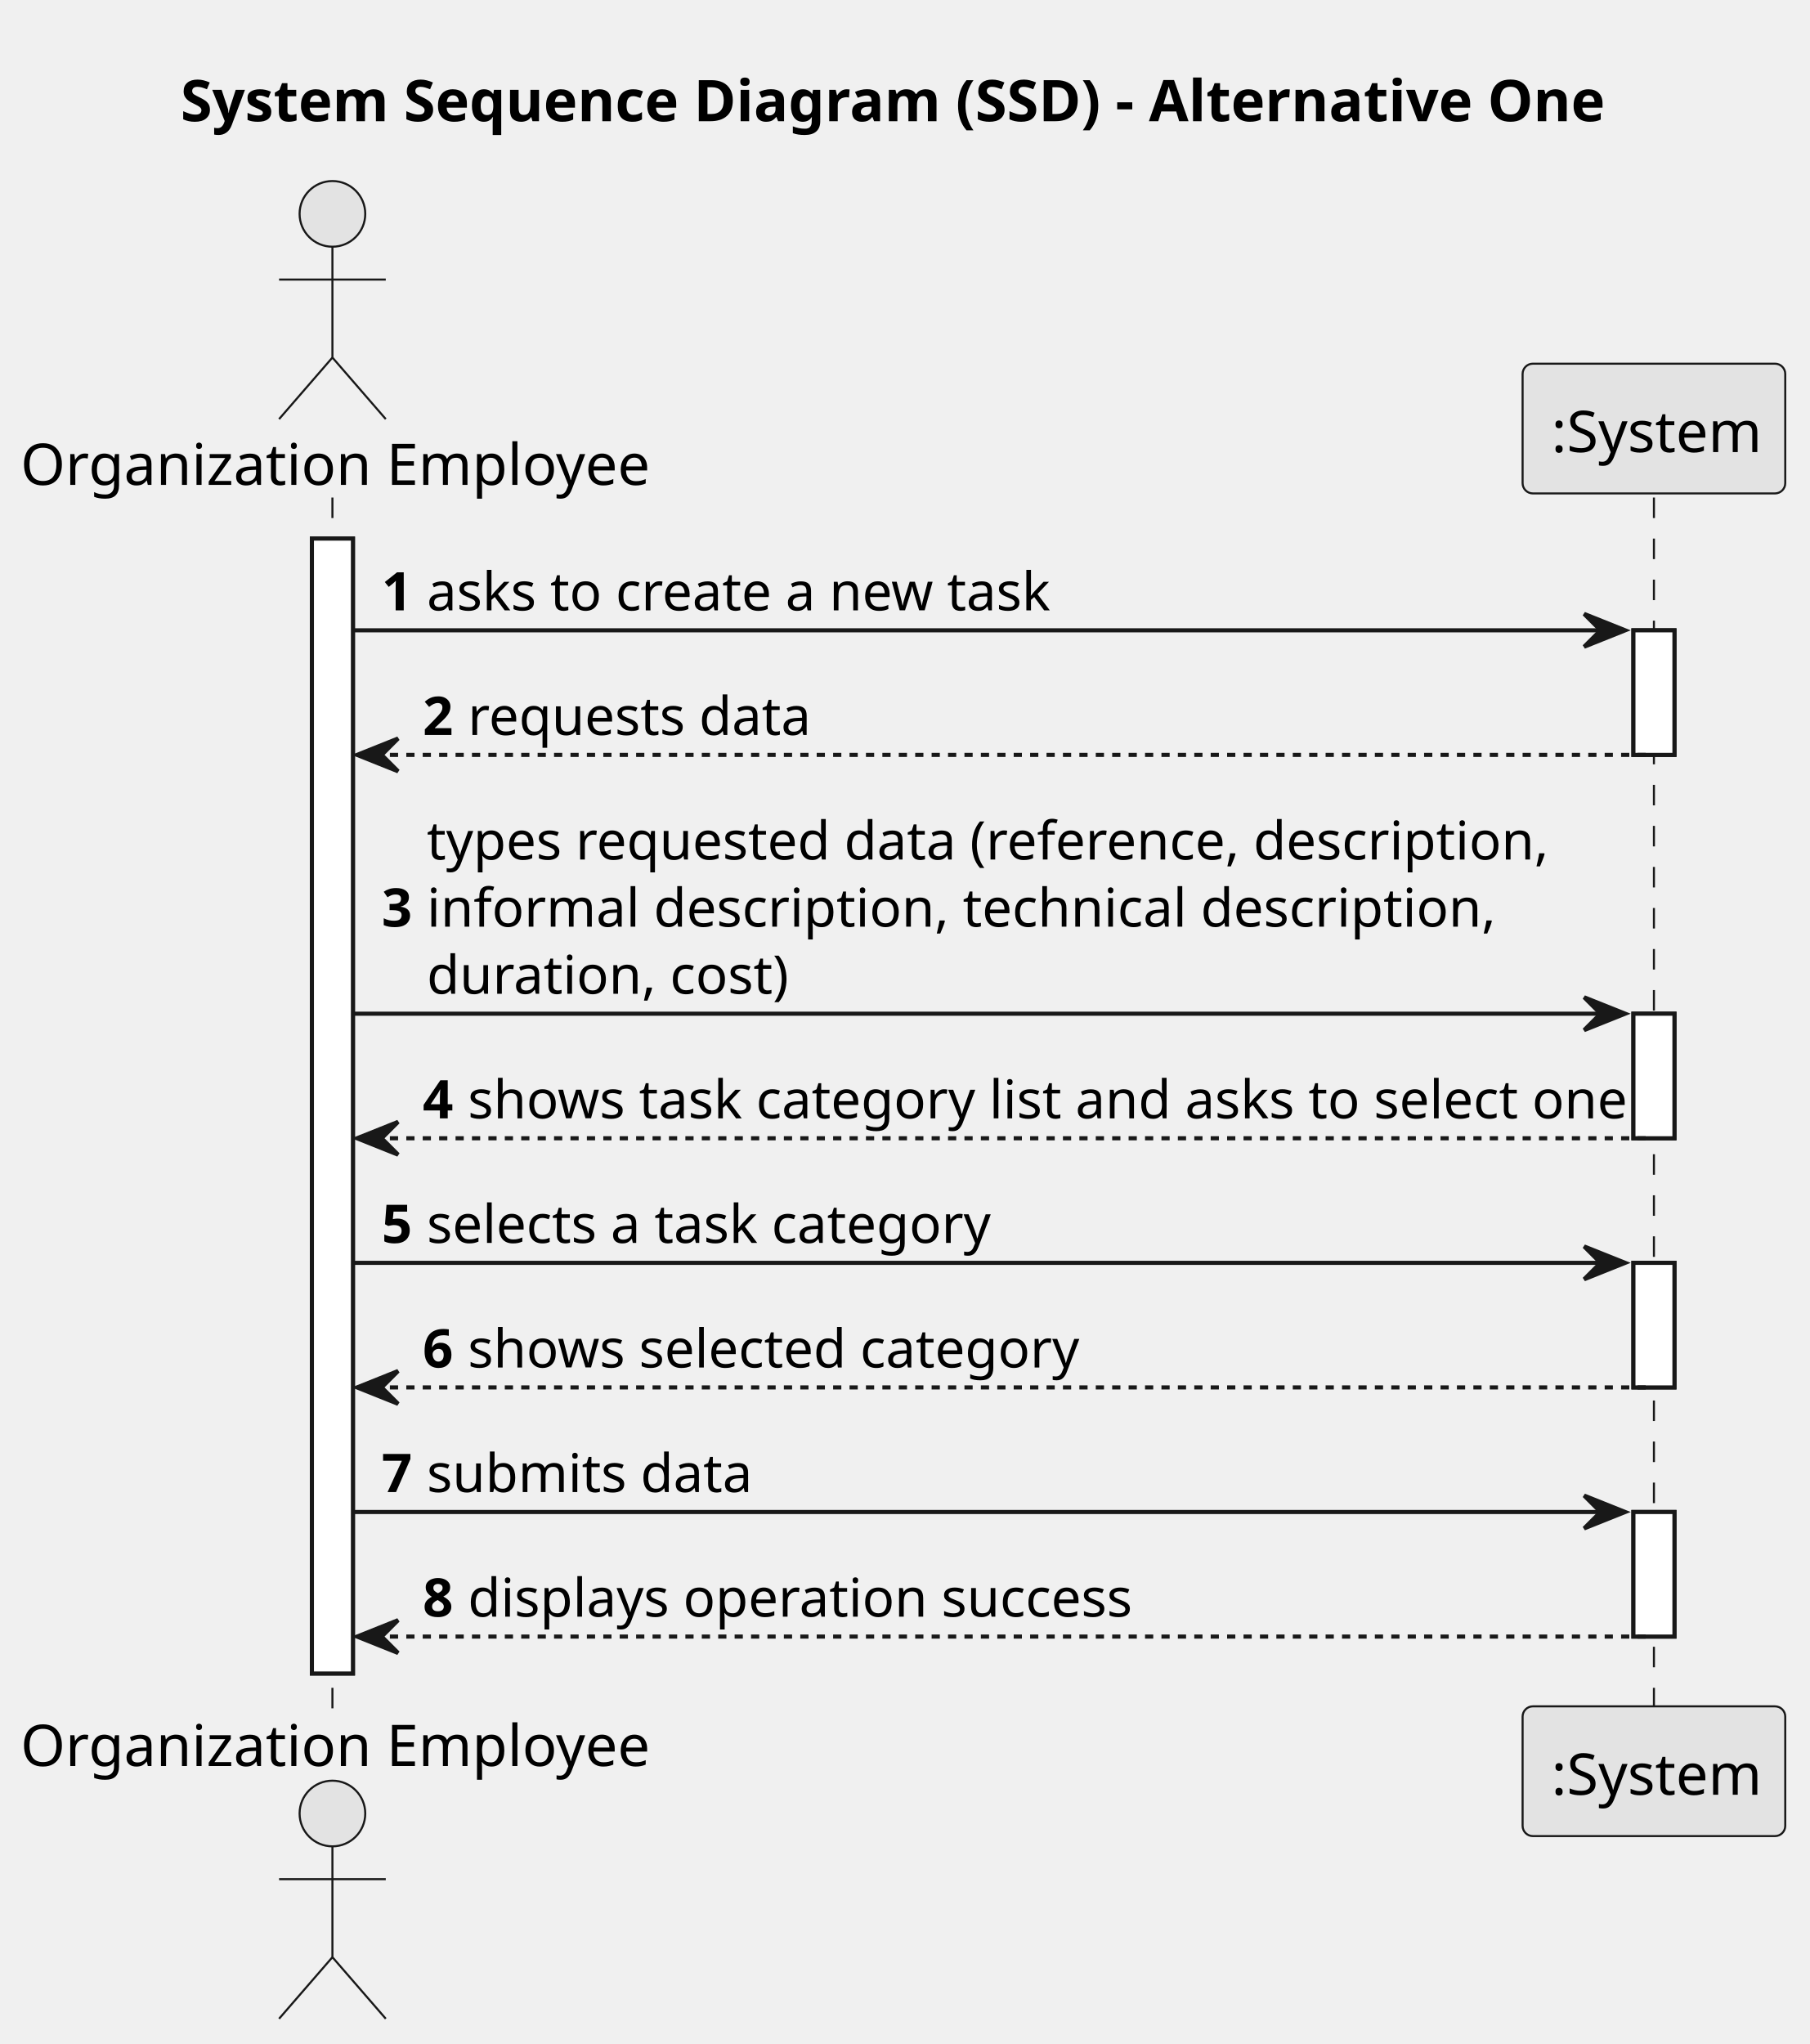
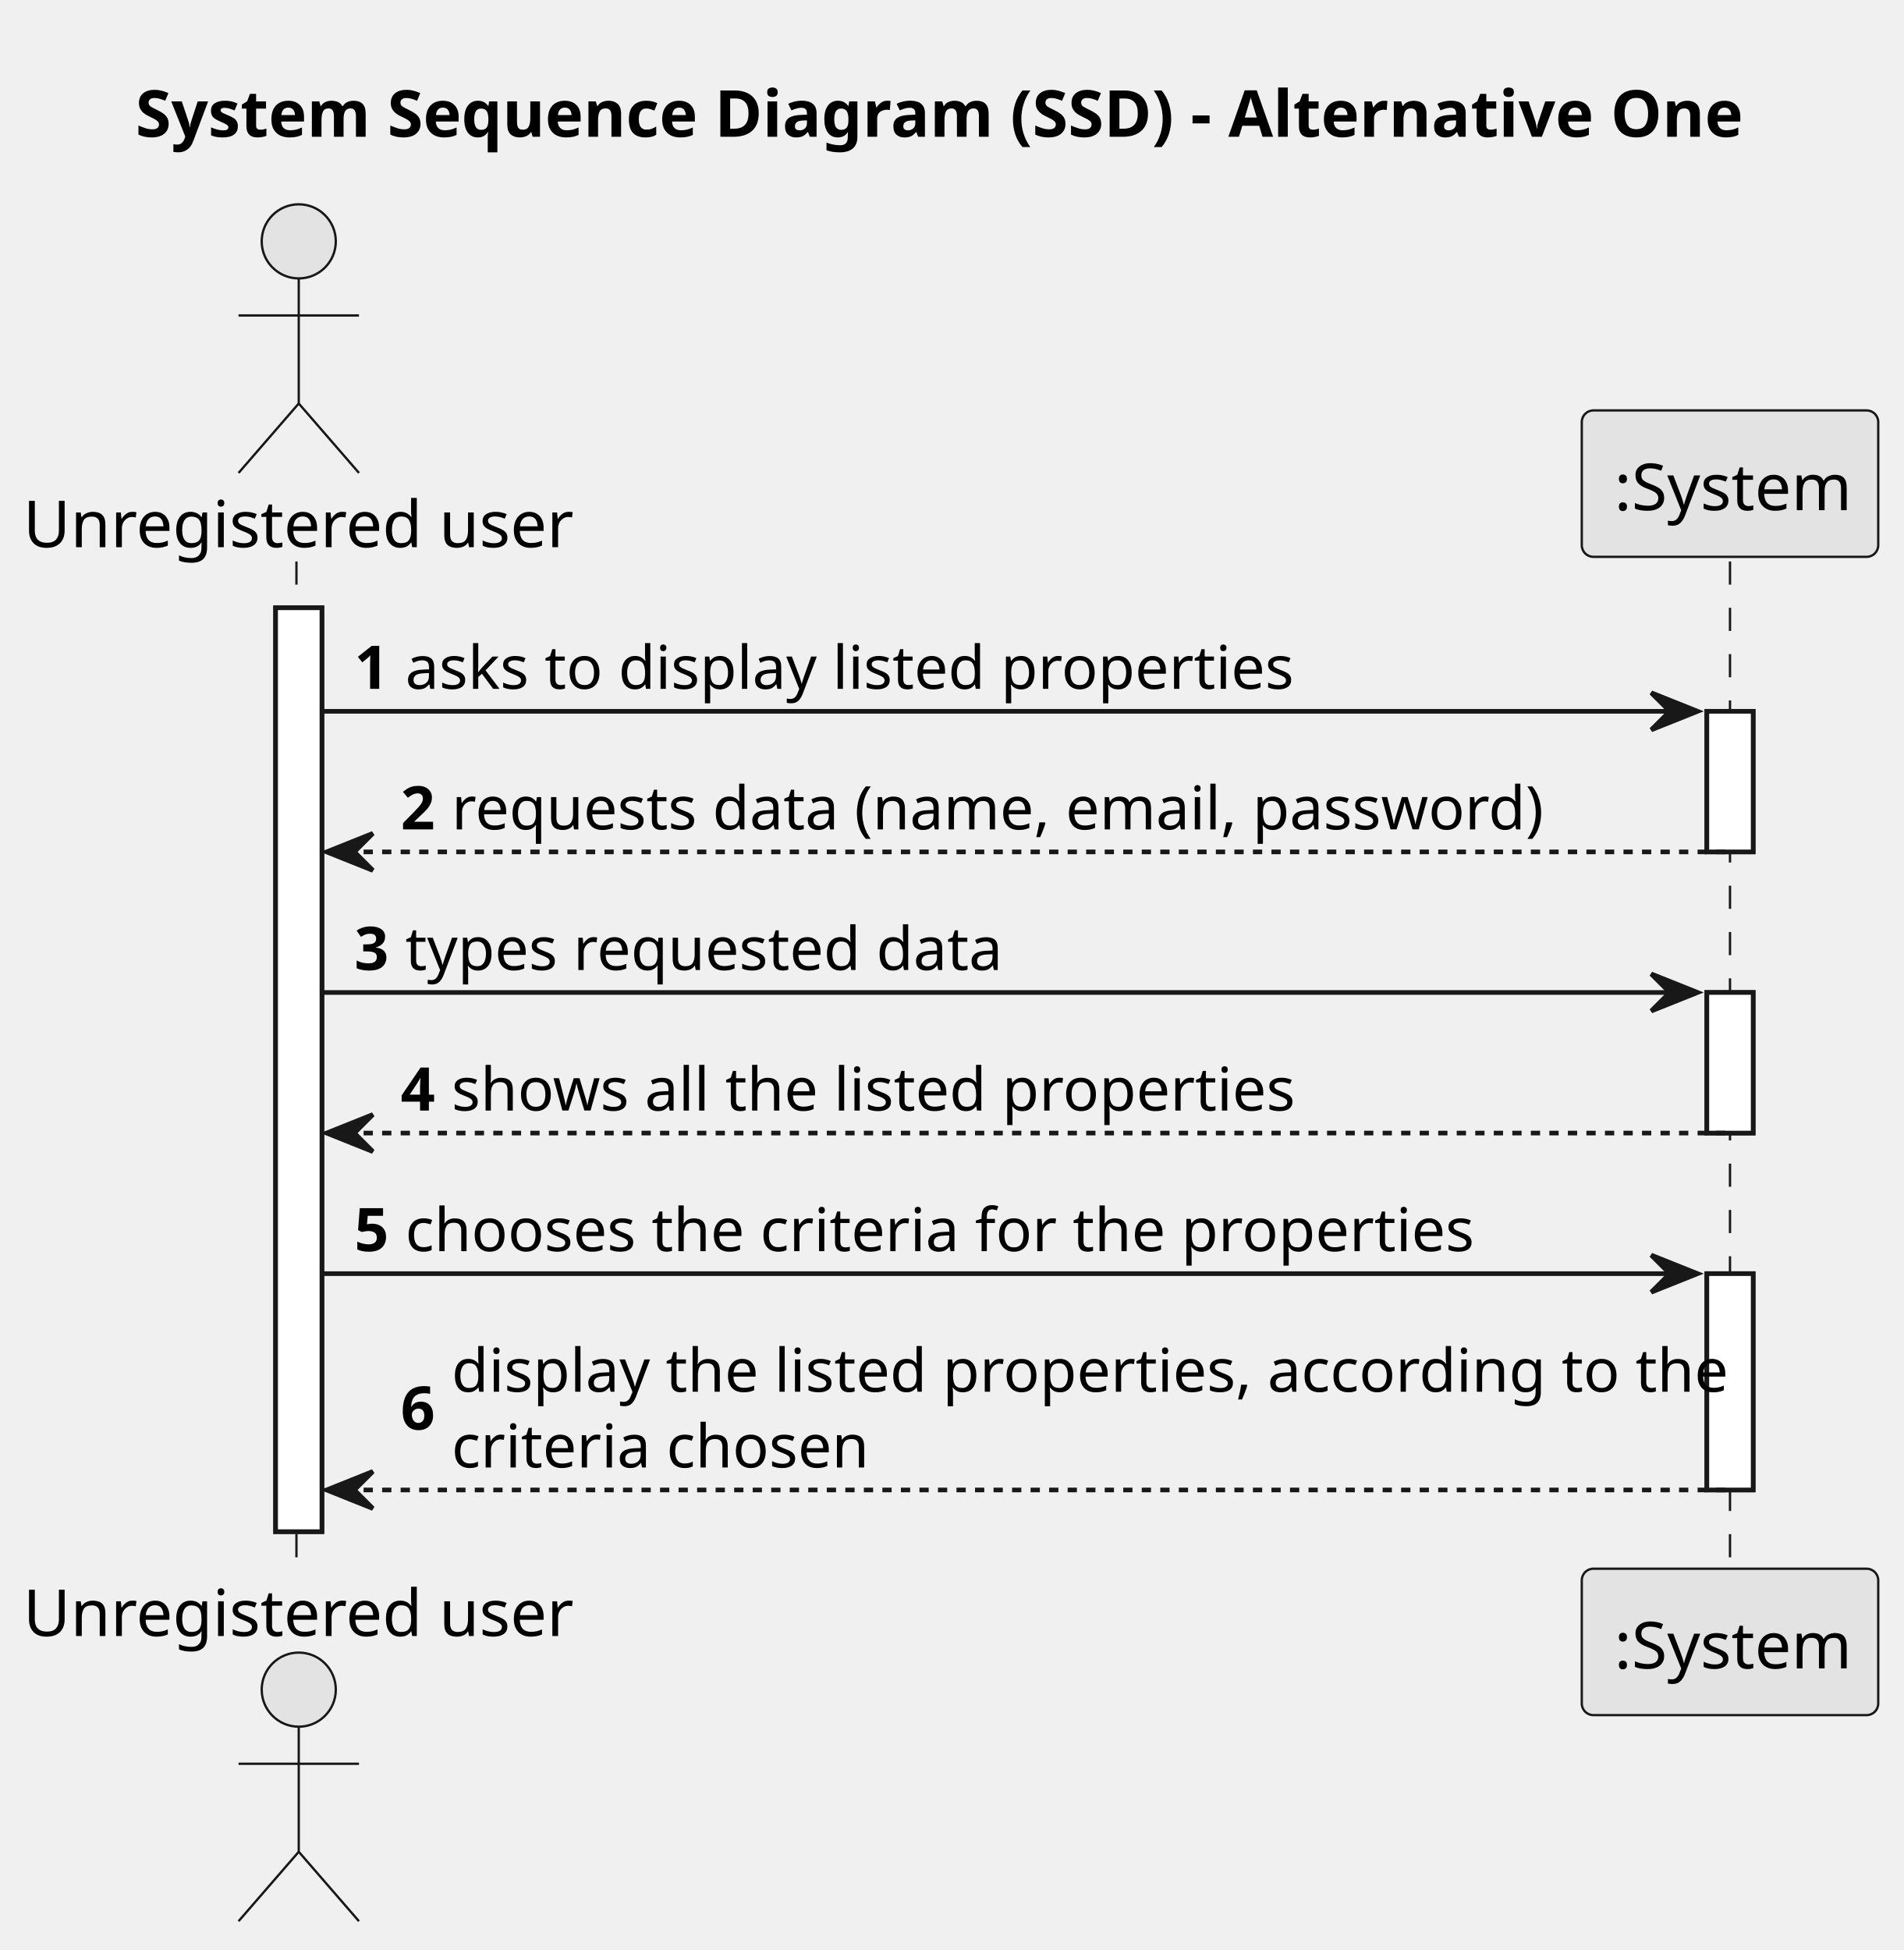
- <svg xmlns="http://www.w3.org/2000/svg" contentStyleType="text/css" height="498px" preserveAspectRatio="none" style="width:441px;height:498px;background:#FFFFFF;" version="1.1" viewBox="0 0 441 498" width="441px" zoomAndPan="magnify">
+ <svg xmlns="http://www.w3.org/2000/svg" contentStyleType="text/css" height="421px" preserveAspectRatio="none" style="width:411px;height:421px;background:#FFFFFF;" version="1.1" viewBox="0 0 411 421" width="411px" zoomAndPan="magnify">
  <defs />
  <g>
-     <text fill="#000000" font-family="sans-serif" font-size="14" font-weight="bold" lengthAdjust="spacing" textLength="351" x="44" y="29.533">System Sequence Diagram (SSD) - Alternative One</text>
-     <rect fill="#FFFFFF" height="276.516" style="stroke:#181818;stroke-width:1.0;" width="10" x="76" y="131.219" />
-     <rect fill="#FFFFFF" height="30.352" style="stroke:#181818;stroke-width:1.0;" width="10" x="398" y="153.57" />
-     <rect fill="#FFFFFF" height="30.352" style="stroke:#181818;stroke-width:1.0;" width="10" x="398" y="246.977" />
-     <rect fill="#FFFFFF" height="30.352" style="stroke:#181818;stroke-width:1.0;" width="10" x="398" y="307.68" />
-     <rect fill="#FFFFFF" height="30.352" style="stroke:#181818;stroke-width:1.0;" width="10" x="398" y="368.383" />
-     <line style="stroke:#181818;stroke-width:0.5;stroke-dasharray:5.0,5.0;" x1="81" x2="81" y1="121.219" y2="416.734" />
-     <line style="stroke:#181818;stroke-width:0.5;stroke-dasharray:5.0,5.0;" x1="403" x2="403" y1="121.219" y2="416.734" />
-     <text fill="#000000" font-family="sans-serif" font-size="14" lengthAdjust="spacing" textLength="146" x="5" y="118.143">Organization Employee</text>
-     <ellipse cx="81" cy="52.109" fill="#E3E3E3" rx="8" ry="8" style="stroke:#181818;stroke-width:0.5;" />
-     <path d="M81,60.109 L81,87.109 M68,68.109 L94,68.109 M81,87.109 L68,102.109 M81,87.109 L94,102.109 " fill="none" style="stroke:#181818;stroke-width:0.5;" />
-     <text fill="#000000" font-family="sans-serif" font-size="14" lengthAdjust="spacing" textLength="146" x="5" y="430.268">Organization Employee</text>
-     <ellipse cx="81" cy="441.844" fill="#E3E3E3" rx="8" ry="8" style="stroke:#181818;stroke-width:0.5;" />
-     <path d="M81,449.844 L81,476.844 M68,457.844 L94,457.844 M81,476.844 L68,491.844 M81,476.844 L94,491.844 " fill="none" style="stroke:#181818;stroke-width:0.5;" />
-     <rect fill="#E3E3E3" height="31.609" rx="2.5" ry="2.5" style="stroke:#181818;stroke-width:0.5;" width="64" x="371" y="88.609" />
-     <text fill="#000000" font-family="sans-serif" font-size="14" lengthAdjust="spacing" textLength="50" x="378" y="110.143">:System</text>
-     <rect fill="#E3E3E3" height="31.609" rx="2.5" ry="2.5" style="stroke:#181818;stroke-width:0.5;" width="64" x="371" y="415.734" />
-     <text fill="#000000" font-family="sans-serif" font-size="14" lengthAdjust="spacing" textLength="50" x="378" y="437.268">:System</text>
-     <rect fill="#FFFFFF" height="276.516" style="stroke:#181818;stroke-width:1.0;" width="10" x="76" y="131.219" />
-     <rect fill="#FFFFFF" height="30.352" style="stroke:#181818;stroke-width:1.0;" width="10" x="398" y="153.57" />
-     <rect fill="#FFFFFF" height="30.352" style="stroke:#181818;stroke-width:1.0;" width="10" x="398" y="246.977" />
-     <rect fill="#FFFFFF" height="30.352" style="stroke:#181818;stroke-width:1.0;" width="10" x="398" y="307.68" />
-     <rect fill="#FFFFFF" height="30.352" style="stroke:#181818;stroke-width:1.0;" width="10" x="398" y="368.383" />
-     <polygon fill="#181818" points="386,149.57,396,153.57,386,157.57,390,153.57" style="stroke:#181818;stroke-width:1.0;" />
-     <line style="stroke:#181818;stroke-width:1.0;" x1="86" x2="392" y1="153.57" y2="153.57" />
-     <text fill="#000000" font-family="sans-serif" font-size="13" font-weight="bold" lengthAdjust="spacing" textLength="7" x="93" y="148.714">1</text>
-     <text fill="#000000" font-family="sans-serif" font-size="13" lengthAdjust="spacing" textLength="150" x="104" y="148.714">asks to create a new task</text>
-     <polygon fill="#181818" points="97,179.922,87,183.922,97,187.922,93,183.922" style="stroke:#181818;stroke-width:1.0;" />
-     <line style="stroke:#181818;stroke-width:1.0;stroke-dasharray:2.0,2.0;" x1="91" x2="402" y1="183.922" y2="183.922" />
-     <text fill="#000000" font-family="sans-serif" font-size="13" font-weight="bold" lengthAdjust="spacing" textLength="7" x="103" y="179.065">2</text>
-     <text fill="#000000" font-family="sans-serif" font-size="13" lengthAdjust="spacing" textLength="79" x="114" y="179.065">requests data</text>
-     <polygon fill="#181818" points="386,242.977,396,246.977,386,250.977,390,246.977" style="stroke:#181818;stroke-width:1.0;" />
-     <line style="stroke:#181818;stroke-width:1.0;" x1="86" x2="392" y1="246.977" y2="246.977" />
-     <text fill="#000000" font-family="sans-serif" font-size="13" font-weight="bold" lengthAdjust="spacing" textLength="7" x="93" y="225.769">3</text>
-     <text fill="#000000" font-family="sans-serif" font-size="13" lengthAdjust="spacing" textLength="258" x="104" y="209.417">types requested data (reference, description,</text>
-     <text fill="#000000" font-family="sans-serif" font-size="13" lengthAdjust="spacing" textLength="243" x="104" y="225.769">informal description, technical description,</text>
-     <text fill="#000000" font-family="sans-serif" font-size="13" lengthAdjust="spacing" textLength="83" x="104" y="242.12">duration, cost)</text>
-     <polygon fill="#181818" points="97,273.328,87,277.328,97,281.328,93,277.328" style="stroke:#181818;stroke-width:1.0;" />
-     <line style="stroke:#181818;stroke-width:1.0;stroke-dasharray:2.0,2.0;" x1="91" x2="402" y1="277.328" y2="277.328" />
-     <text fill="#000000" font-family="sans-serif" font-size="13" font-weight="bold" lengthAdjust="spacing" textLength="7" x="103" y="272.472">4</text>
-     <text fill="#000000" font-family="sans-serif" font-size="13" lengthAdjust="spacing" textLength="277" x="114" y="272.472">shows task category list and asks to select one</text>
-     <polygon fill="#181818" points="386,303.68,396,307.68,386,311.68,390,307.68" style="stroke:#181818;stroke-width:1.0;" />
-     <line style="stroke:#181818;stroke-width:1.0;" x1="86" x2="392" y1="307.68" y2="307.68" />
-     <text fill="#000000" font-family="sans-serif" font-size="13" font-weight="bold" lengthAdjust="spacing" textLength="7" x="93" y="302.823">5</text>
-     <text fill="#000000" font-family="sans-serif" font-size="13" lengthAdjust="spacing" textLength="136" x="104" y="302.823">selects a task category</text>
-     <polygon fill="#181818" points="97,334.031,87,338.031,97,342.031,93,338.031" style="stroke:#181818;stroke-width:1.0;" />
-     <line style="stroke:#181818;stroke-width:1.0;stroke-dasharray:2.0,2.0;" x1="91" x2="402" y1="338.031" y2="338.031" />
-     <text fill="#000000" font-family="sans-serif" font-size="13" font-weight="bold" lengthAdjust="spacing" textLength="7" x="103" y="333.175">6</text>
-     <text fill="#000000" font-family="sans-serif" font-size="13" lengthAdjust="spacing" textLength="144" x="114" y="333.175">shows selected category</text>
-     <polygon fill="#181818" points="386,364.383,396,368.383,386,372.383,390,368.383" style="stroke:#181818;stroke-width:1.0;" />
-     <line style="stroke:#181818;stroke-width:1.0;" x1="86" x2="392" y1="368.383" y2="368.383" />
-     <text fill="#000000" font-family="sans-serif" font-size="13" font-weight="bold" lengthAdjust="spacing" textLength="7" x="93" y="363.526">7</text>
-     <text fill="#000000" font-family="sans-serif" font-size="13" lengthAdjust="spacing" textLength="75" x="104" y="363.526">submits data</text>
-     <polygon fill="#181818" points="97,394.734,87,398.734,97,402.734,93,398.734" style="stroke:#181818;stroke-width:1.0;" />
-     <line style="stroke:#181818;stroke-width:1.0;stroke-dasharray:2.0,2.0;" x1="91" x2="402" y1="398.734" y2="398.734" />
-     <text fill="#000000" font-family="sans-serif" font-size="13" font-weight="bold" lengthAdjust="spacing" textLength="7" x="103" y="393.878">8</text>
-     <text fill="#000000" font-family="sans-serif" font-size="13" lengthAdjust="spacing" textLength="158" x="114" y="393.878">displays operation success</text>
+     <text fill="#000000" font-family="sans-serif" font-size="14" font-weight="bold" lengthAdjust="spacing" textLength="351" x="29.25" y="29.533">System Sequence Diagram (SSD) - Alternative One</text>
+     <rect fill="#FFFFFF" height="199.461" style="stroke:#181818;stroke-width:1.0;" width="10" x="59.5" y="131.219" />
+     <rect fill="#FFFFFF" height="30.352" style="stroke:#181818;stroke-width:1.0;" width="10" x="368.5" y="153.57" />
+     <rect fill="#FFFFFF" height="30.352" style="stroke:#181818;stroke-width:1.0;" width="10" x="368.5" y="214.273" />
+     <rect fill="#FFFFFF" height="46.703" style="stroke:#181818;stroke-width:1.0;" width="10" x="368.5" y="274.977" />
+     <line style="stroke:#181818;stroke-width:0.5;stroke-dasharray:5.0,5.0;" x1="64" x2="64" y1="121.219" y2="339.68" />
+     <line style="stroke:#181818;stroke-width:0.5;stroke-dasharray:5.0,5.0;" x1="373.5" x2="373.5" y1="121.219" y2="339.68" />
+     <text fill="#000000" font-family="sans-serif" font-size="14" lengthAdjust="spacing" textLength="113" x="5" y="118.143">Unregistered user</text>
+     <ellipse cx="64.5" cy="52.109" fill="#E3E3E3" rx="8" ry="8" style="stroke:#181818;stroke-width:0.5;" />
+     <path d="M64.5,60.109 L64.5,87.109 M51.5,68.109 L77.5,68.109 M64.5,87.109 L51.5,102.109 M64.5,87.109 L77.5,102.109 " fill="none" style="stroke:#181818;stroke-width:0.5;" />
+     <text fill="#000000" font-family="sans-serif" font-size="14" lengthAdjust="spacing" textLength="113" x="5" y="353.213">Unregistered user</text>
+     <ellipse cx="64.5" cy="364.789" fill="#E3E3E3" rx="8" ry="8" style="stroke:#181818;stroke-width:0.5;" />
+     <path d="M64.5,372.789 L64.5,399.789 M51.5,380.789 L77.5,380.789 M64.5,399.789 L51.5,414.789 M64.5,399.789 L77.5,414.789 " fill="none" style="stroke:#181818;stroke-width:0.5;" />
+     <rect fill="#E3E3E3" height="31.609" rx="2.5" ry="2.5" style="stroke:#181818;stroke-width:0.5;" width="64" x="341.5" y="88.609" />
+     <text fill="#000000" font-family="sans-serif" font-size="14" lengthAdjust="spacing" textLength="50" x="348.5" y="110.143">:System</text>
+     <rect fill="#E3E3E3" height="31.609" rx="2.5" ry="2.5" style="stroke:#181818;stroke-width:0.5;" width="64" x="341.5" y="338.68" />
+     <text fill="#000000" font-family="sans-serif" font-size="14" lengthAdjust="spacing" textLength="50" x="348.5" y="360.213">:System</text>
+     <rect fill="#FFFFFF" height="199.461" style="stroke:#181818;stroke-width:1.0;" width="10" x="59.5" y="131.219" />
+     <rect fill="#FFFFFF" height="30.352" style="stroke:#181818;stroke-width:1.0;" width="10" x="368.5" y="153.57" />
+     <rect fill="#FFFFFF" height="30.352" style="stroke:#181818;stroke-width:1.0;" width="10" x="368.5" y="214.273" />
+     <rect fill="#FFFFFF" height="46.703" style="stroke:#181818;stroke-width:1.0;" width="10" x="368.5" y="274.977" />
+     <polygon fill="#181818" points="356.5,149.57,366.5,153.57,356.5,157.57,360.5,153.57" style="stroke:#181818;stroke-width:1.0;" />
+     <line style="stroke:#181818;stroke-width:1.0;" x1="69.5" x2="362.5" y1="153.57" y2="153.57" />
+     <text fill="#000000" font-family="sans-serif" font-size="13" font-weight="bold" lengthAdjust="spacing" textLength="7" x="76.5" y="148.714">1</text>
+     <text fill="#000000" font-family="sans-serif" font-size="13" lengthAdjust="spacing" textLength="184" x="87.5" y="148.714">asks to display listed properties</text>
+     <polygon fill="#181818" points="80.5,179.922,70.5,183.922,80.5,187.922,76.5,183.922" style="stroke:#181818;stroke-width:1.0;" />
+     <line style="stroke:#181818;stroke-width:1.0;stroke-dasharray:2.0,2.0;" x1="74.5" x2="372.5" y1="183.922" y2="183.922" />
+     <text fill="#000000" font-family="sans-serif" font-size="13" font-weight="bold" lengthAdjust="spacing" textLength="7" x="86.5" y="179.065">2</text>
+     <text fill="#000000" font-family="sans-serif" font-size="13" lengthAdjust="spacing" textLength="225" x="97.5" y="179.065">requests data (name, email, password)</text>
+     <polygon fill="#181818" points="356.5,210.273,366.5,214.273,356.5,218.273,360.5,214.273" style="stroke:#181818;stroke-width:1.0;" />
+     <line style="stroke:#181818;stroke-width:1.0;" x1="69.5" x2="362.5" y1="214.273" y2="214.273" />
+     <text fill="#000000" font-family="sans-serif" font-size="13" font-weight="bold" lengthAdjust="spacing" textLength="7" x="76.5" y="209.417">3</text>
+     <text fill="#000000" font-family="sans-serif" font-size="13" lengthAdjust="spacing" textLength="122" x="87.5" y="209.417">types requested data</text>
+     <polygon fill="#181818" points="80.5,240.625,70.5,244.625,80.5,248.625,76.5,244.625" style="stroke:#181818;stroke-width:1.0;" />
+     <line style="stroke:#181818;stroke-width:1.0;stroke-dasharray:2.0,2.0;" x1="74.5" x2="372.5" y1="244.625" y2="244.625" />
+     <text fill="#000000" font-family="sans-serif" font-size="13" font-weight="bold" lengthAdjust="spacing" textLength="7" x="86.5" y="239.769">4</text>
+     <text fill="#000000" font-family="sans-serif" font-size="13" lengthAdjust="spacing" textLength="172" x="97.5" y="239.769">shows all the listed properties</text>
+     <polygon fill="#181818" points="356.5,270.977,366.5,274.977,356.5,278.977,360.5,274.977" style="stroke:#181818;stroke-width:1.0;" />
+     <line style="stroke:#181818;stroke-width:1.0;" x1="69.5" x2="362.5" y1="274.977" y2="274.977" />
+     <text fill="#000000" font-family="sans-serif" font-size="13" font-weight="bold" lengthAdjust="spacing" textLength="7" x="76.5" y="270.12">5</text>
+     <text fill="#000000" font-family="sans-serif" font-size="13" lengthAdjust="spacing" textLength="215" x="87.5" y="270.12">chooses the criteria for the properties</text>
+     <polygon fill="#181818" points="80.5,317.68,70.5,321.68,80.5,325.68,76.5,321.68" style="stroke:#181818;stroke-width:1.0;" />
+     <line style="stroke:#181818;stroke-width:1.0;stroke-dasharray:2.0,2.0;" x1="74.5" x2="372.5" y1="321.68" y2="321.68" />
+     <text fill="#000000" font-family="sans-serif" font-size="13" font-weight="bold" lengthAdjust="spacing" textLength="7" x="86.5" y="308.647">6</text>
+     <text fill="#000000" font-family="sans-serif" font-size="13" lengthAdjust="spacing" textLength="260" x="97.5" y="300.472">display the listed properties, according to the</text>
+     <text fill="#000000" font-family="sans-serif" font-size="13" lengthAdjust="spacing" textLength="85" x="97.5" y="316.823">criteria chosen</text>
  </g>
</svg>
